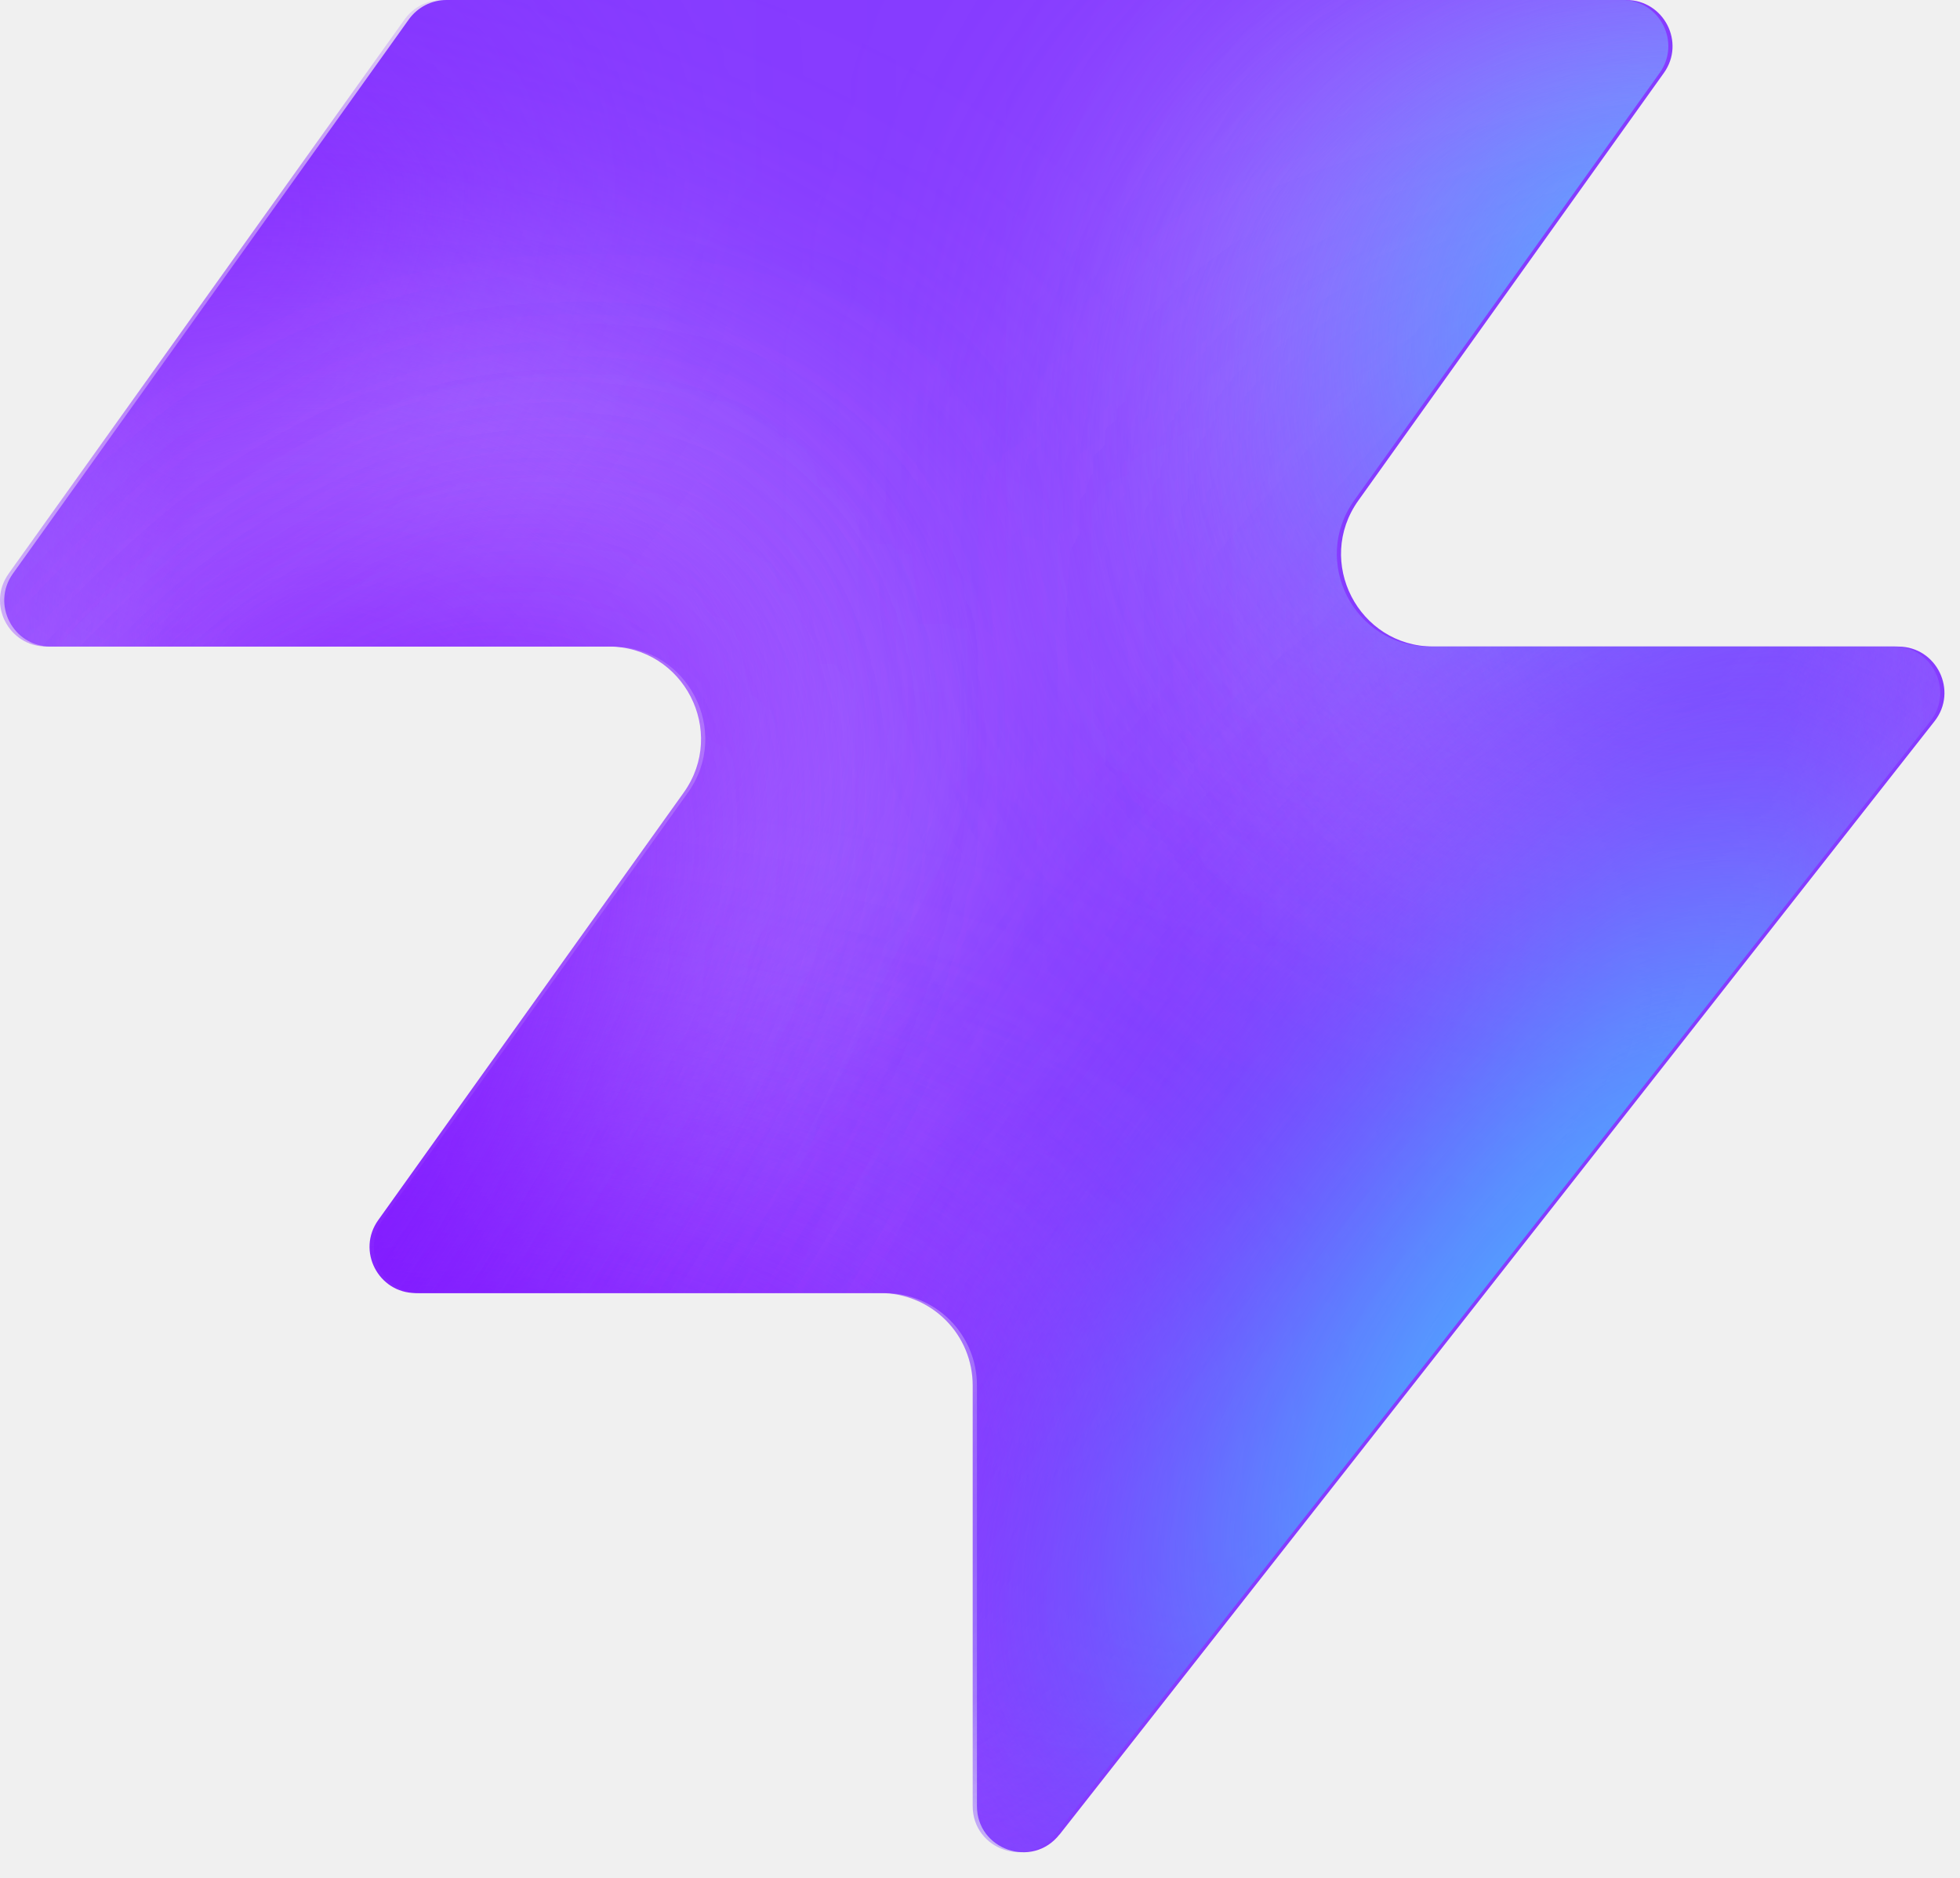
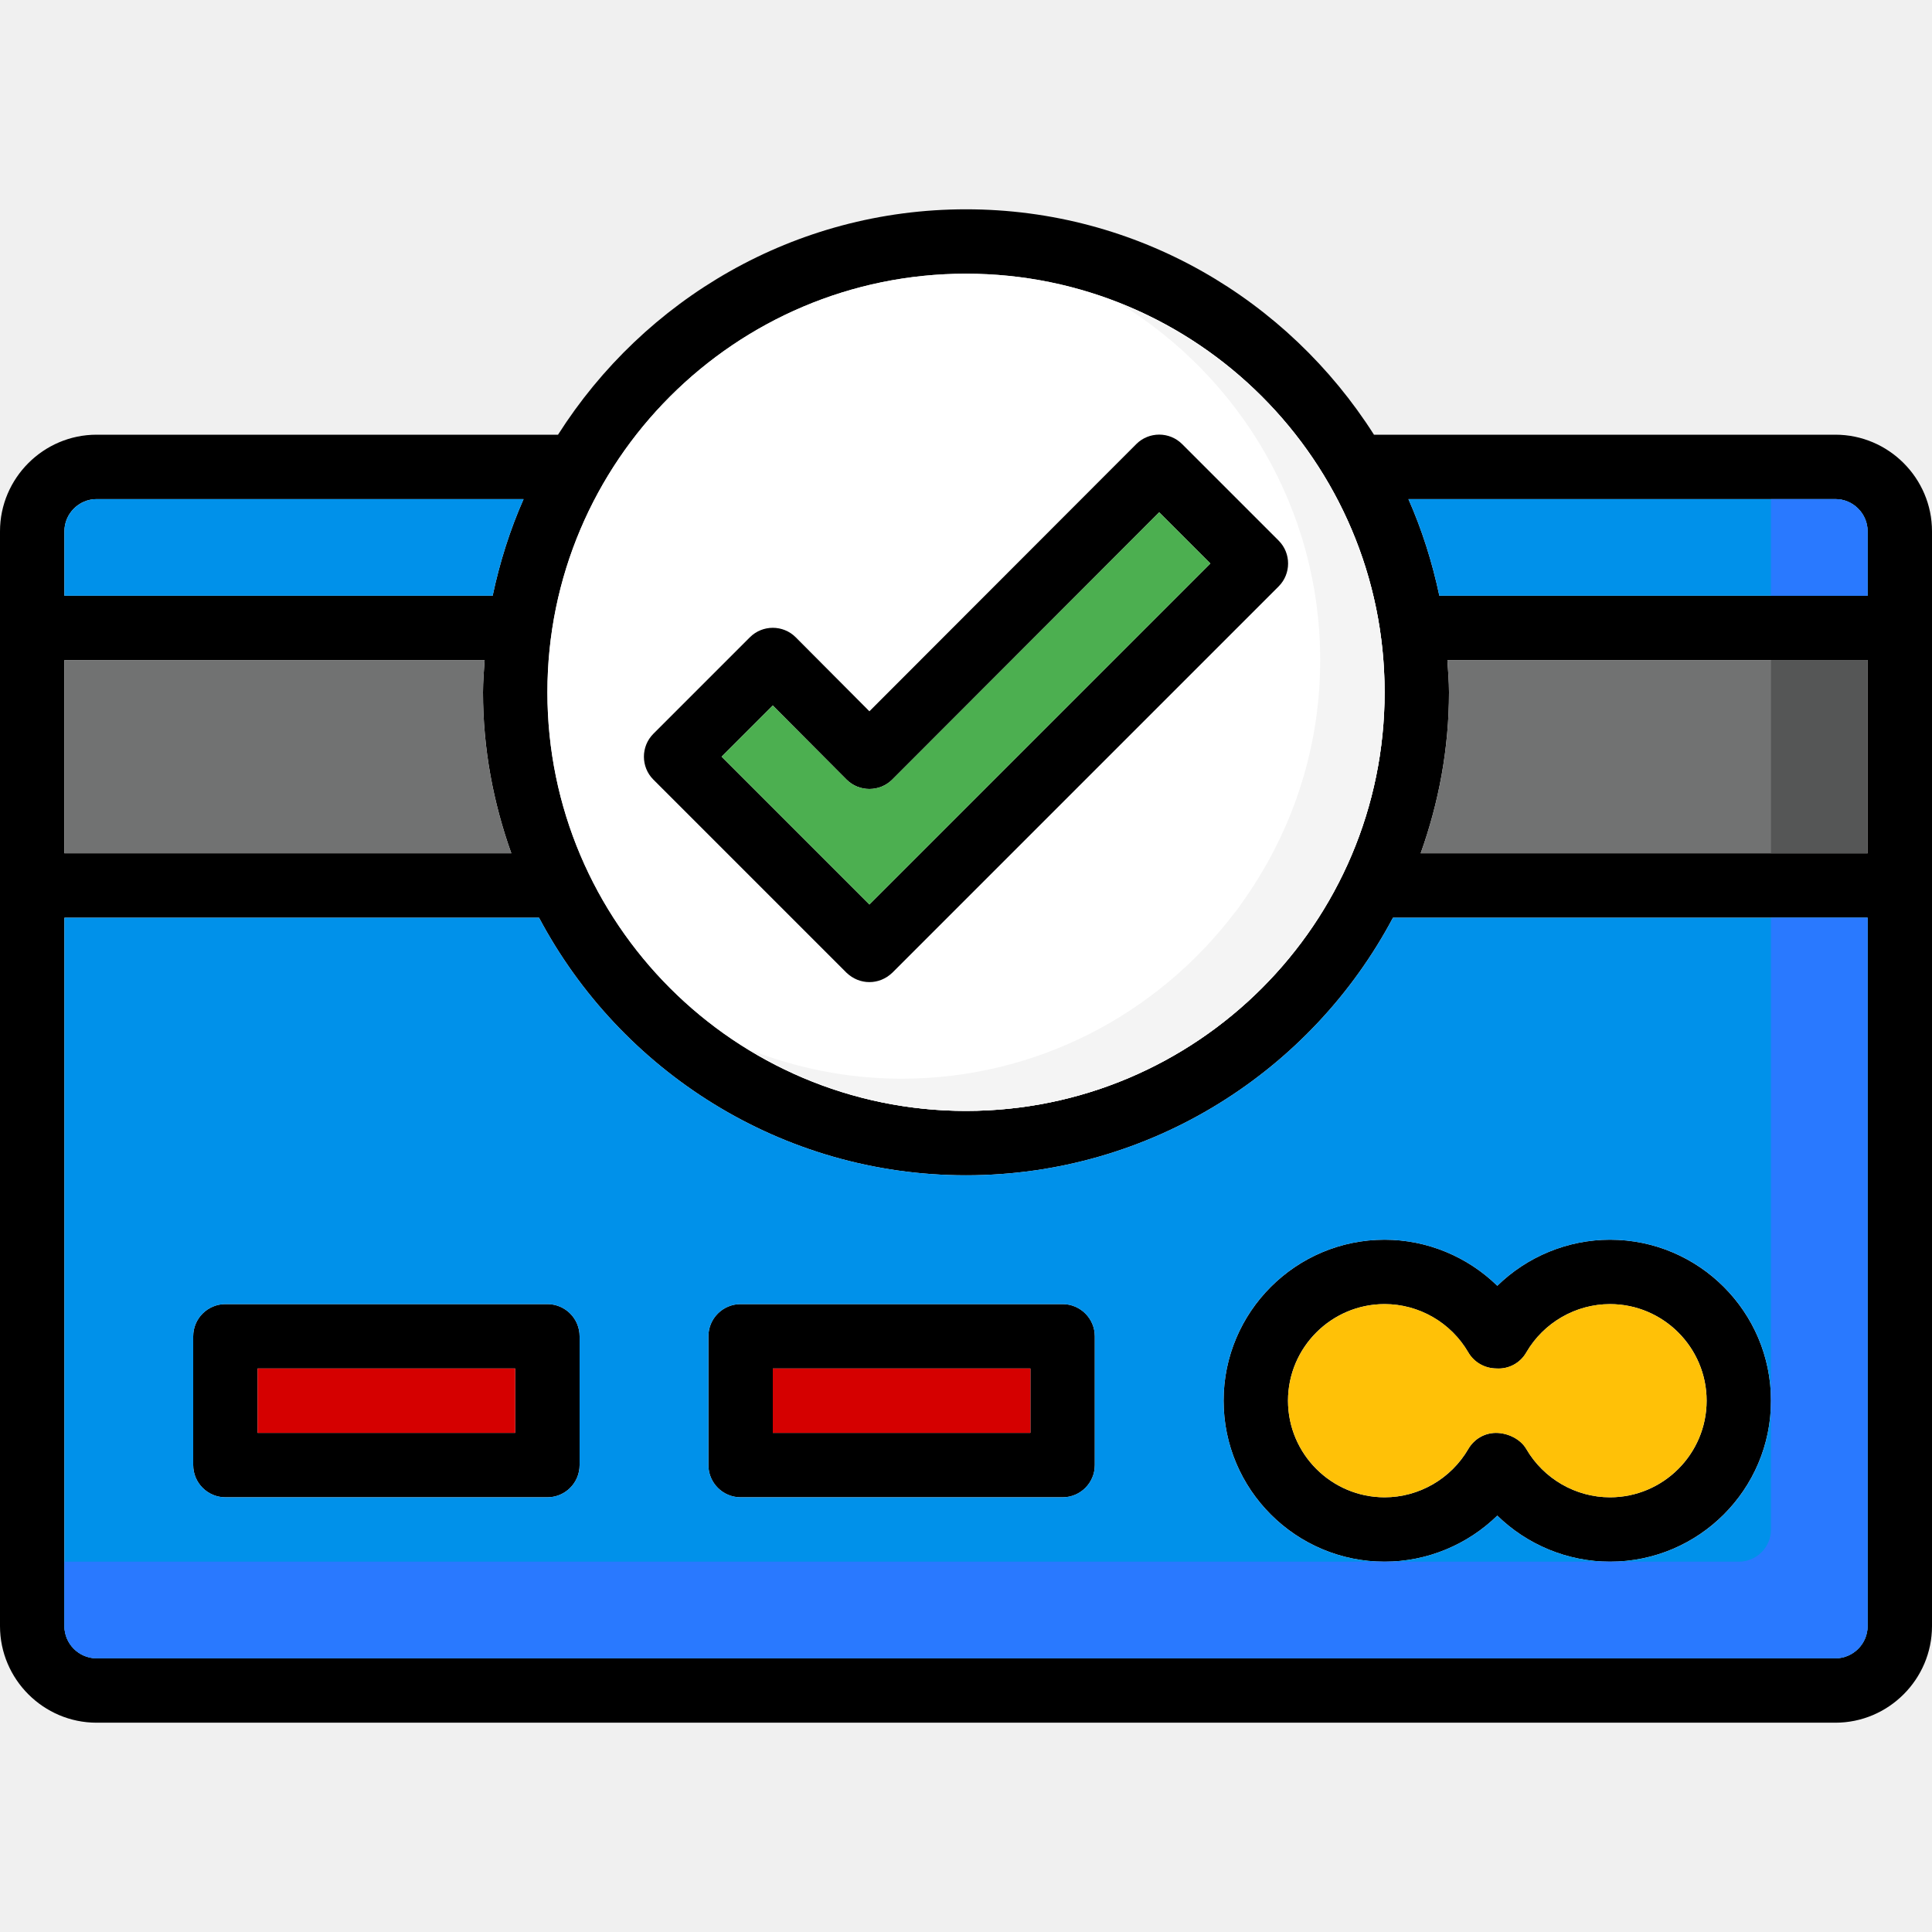
- <svg xmlns="http://www.w3.org/2000/svg" width="48" height="46" fill="none" viewBox="0 0 48 46">
-   <path fill="#863bff" d="M25.946 44.938c-.664.845-2.021.375-2.021-.698V33.937a2.26 2.26 0 0 0-2.262-2.262H10.287c-.92 0-1.456-1.04-.92-1.788l7.48-10.471c1.07-1.497 0-3.578-1.842-3.578H1.237c-.92 0-1.456-1.04-.92-1.788L10.013.474c.214-.297.556-.474.92-.474h28.894c.92 0 1.456 1.04.92 1.788l-7.48 10.471c-1.07 1.498 0 3.579 1.842 3.579h11.377c.943 0 1.473 1.088.89 1.83L25.947 44.94z" style="fill:#863bff;fill:color(display-p3 .525 .23 1);fill-opacity:1" />
-   <mask id="a" width="48" height="46" x="0" y="0" maskUnits="userSpaceOnUse" style="mask-type:alpha">
-     <path fill="#000" d="M25.842 44.938c-.664.844-2.021.375-2.021-.698V33.937a2.26 2.26 0 0 0-2.262-2.262H10.183c-.92 0-1.456-1.04-.92-1.788l7.48-10.471c1.07-1.498 0-3.579-1.842-3.579H1.133c-.92 0-1.456-1.04-.92-1.787L9.91.473c.214-.297.556-.474.92-.474h28.894c.92 0 1.456 1.04.92 1.788l-7.48 10.471c-1.07 1.498 0 3.578 1.842 3.578h11.377c.943 0 1.473 1.088.89 1.832L25.843 44.94z" style="fill:#000;fill-opacity:1" />
-   </mask>
-   <g mask="url(#a)">
-     <g filter="url(#b)">
-       <ellipse cx="5.508" cy="14.704" fill="#ede6ff" rx="5.508" ry="14.704" style="fill:#ede6ff;fill:color(display-p3 .927 .903 1);fill-opacity:1" transform="matrix(.00324 1 1 -.00324 -4.47 31.516)" />
-     </g>
-     <g filter="url(#c)">
-       <ellipse cx="10.399" cy="29.851" fill="#ede6ff" rx="10.399" ry="29.851" style="fill:#ede6ff;fill:color(display-p3 .927 .903 1);fill-opacity:1" transform="matrix(.00324 1 1 -.00324 -39.328 7.883)" />
-     </g>
-     <g filter="url(#d)">
-       <ellipse cx="5.508" cy="30.487" fill="#7e14ff" rx="5.508" ry="30.487" style="fill:#7e14ff;fill:color(display-p3 .492 .077 1);fill-opacity:1" transform="rotate(89.814 -25.913 -14.639)scale(1 -1)" />
-     </g>
-     <g filter="url(#e)">
-       <ellipse cx="5.508" cy="30.599" fill="#7e14ff" rx="5.508" ry="30.599" style="fill:#7e14ff;fill:color(display-p3 .492 .077 1);fill-opacity:1" transform="rotate(89.814 -32.644 -3.334)scale(1 -1)" />
-     </g>
-     <g filter="url(#f)">
-       <ellipse cx="5.508" cy="30.599" fill="#7e14ff" rx="5.508" ry="30.599" style="fill:#7e14ff;fill:color(display-p3 .492 .077 1);fill-opacity:1" transform="matrix(.00324 1 1 -.00324 -34.34 30.47)" />
-     </g>
-     <g filter="url(#g)">
-       <ellipse cx="14.072" cy="22.078" fill="#ede6ff" rx="14.072" ry="22.078" style="fill:#ede6ff;fill:color(display-p3 .927 .903 1);fill-opacity:1" transform="rotate(93.35 24.506 48.493)scale(-1 1)" />
-     </g>
-     <g filter="url(#h)">
-       <ellipse cx="3.47" cy="21.501" fill="#7e14ff" rx="3.47" ry="21.501" style="fill:#7e14ff;fill:color(display-p3 .492 .077 1);fill-opacity:1" transform="rotate(89.009 28.708 47.59)scale(-1 1)" />
-     </g>
-     <g filter="url(#i)">
-       <ellipse cx="3.47" cy="21.501" fill="#7e14ff" rx="3.47" ry="21.501" style="fill:#7e14ff;fill:color(display-p3 .492 .077 1);fill-opacity:1" transform="rotate(89.009 28.708 47.59)scale(-1 1)" />
-     </g>
-     <g filter="url(#j)">
-       <ellipse cx=".387" cy="8.972" fill="#7e14ff" rx="4.407" ry="29.108" style="fill:#7e14ff;fill:color(display-p3 .492 .077 1);fill-opacity:1" transform="rotate(39.51 .387 8.972)" />
-     </g>
-     <g filter="url(#k)">
-       <ellipse cx="47.523" cy="-6.092" fill="#7e14ff" rx="4.407" ry="29.108" style="fill:#7e14ff;fill:color(display-p3 .492 .077 1);fill-opacity:1" transform="rotate(37.892 47.523 -6.092)" />
-     </g>
-     <g filter="url(#l)">
-       <ellipse cx="41.412" cy="6.333" fill="#47bfff" rx="5.971" ry="9.665" style="fill:#47bfff;fill:color(display-p3 .28 .748 1);fill-opacity:1" transform="rotate(37.892 41.412 6.333)" />
-     </g>
-     <g filter="url(#m)">
-       <ellipse cx="-1.879" cy="38.332" fill="#7e14ff" rx="4.407" ry="29.108" style="fill:#7e14ff;fill:color(display-p3 .492 .077 1);fill-opacity:1" transform="rotate(37.892 -1.88 38.332)" />
-     </g>
-     <g filter="url(#n)">
-       <ellipse cx="-1.879" cy="38.332" fill="#7e14ff" rx="4.407" ry="29.108" style="fill:#7e14ff;fill:color(display-p3 .492 .077 1);fill-opacity:1" transform="rotate(37.892 -1.88 38.332)" />
-     </g>
-     <g filter="url(#o)">
-       <ellipse cx="35.651" cy="29.907" fill="#7e14ff" rx="4.407" ry="29.108" style="fill:#7e14ff;fill:color(display-p3 .492 .077 1);fill-opacity:1" transform="rotate(37.892 35.651 29.907)" />
-     </g>
-     <g filter="url(#p)">
-       <ellipse cx="38.418" cy="32.4" fill="#47bfff" rx="5.971" ry="15.297" style="fill:#47bfff;fill:color(display-p3 .28 .748 1);fill-opacity:1" transform="rotate(37.892 38.418 32.4)" />
-     </g>
+ <svg xmlns="http://www.w3.org/2000/svg" version="1.1" id="Layer_1" viewBox="0 0 512 512" xml:space="preserve">
+   <path d="M486.4,115.2H364.117C341.333,79.36,301.483,55.467,256,55.467S170.667,79.36,147.883,115.2H25.6  C11.52,115.2,0,126.72,0,140.8v290.133c0,14.08,11.52,25.6,25.6,25.6h460.8c14.08,0,25.6-11.52,25.6-25.6V140.8  C512,126.72,500.48,115.2,486.4,115.2z M256,72.533c61.184,0,110.933,49.749,110.933,110.933S317.184,294.4,256,294.4  s-110.933-49.749-110.933-110.933S194.816,72.533,256,72.533z M17.067,140.8c0-4.693,3.84-8.533,8.533-8.533h113.152  c-3.584,8.107-6.315,16.725-8.192,25.6H17.067V140.8z M17.067,174.933h111.36c-0.171,2.816-0.427,5.632-0.427,8.533  c0,15.019,2.731,29.269,7.509,42.667H17.067V174.933z M494.933,430.933c0,4.693-3.84,8.533-8.533,8.533H25.6  c-4.693,0-8.533-3.84-8.533-8.533V243.2h125.781c21.504,40.533,64.171,68.267,113.152,68.267s91.648-27.733,113.152-68.267h125.781  V430.933z M494.933,226.133H376.491c4.779-13.397,7.509-27.648,7.509-42.667c0-2.901-0.256-5.717-0.427-8.533h111.36V226.133z   M494.933,157.867H381.44c-1.877-8.875-4.608-17.493-8.192-25.6H486.4c4.693,0,8.533,3.84,8.533,8.533V157.867z" />
+   <path style="fill:#FFFFFF;" d="M256,72.533c-61.184,0-110.933,49.749-110.933,110.933S194.816,294.4,256,294.4  s110.933-49.749,110.933-110.933S317.184,72.533,256,72.533z M236.459,257.792c-1.707,1.621-3.84,2.475-6.059,2.475  c-2.219,0-4.352-0.853-6.059-2.475l-51.2-51.2c-3.328-3.328-3.328-8.789,0-12.117l25.6-25.6c3.328-3.328,8.789-3.328,12.117,0  l19.541,19.627l70.741-70.827c3.328-3.328,8.789-3.328,12.117,0l25.6,25.6c3.328,3.328,3.328,8.789,0,12.117L236.459,257.792z" />
+   <path d="M426.667,328.533c-11.273,0-21.982,4.506-29.867,12.211c-7.885-7.706-18.594-12.211-29.867-12.211  c-23.526,0-42.667,19.14-42.667,42.667s19.14,42.667,42.667,42.667c11.273,0,21.982-4.506,29.867-12.211  c7.885,7.706,18.594,12.211,29.867,12.211c23.526,0,42.667-19.14,42.667-42.667S450.193,328.533,426.667,328.533z M426.667,396.8  c-9.114,0-17.613-4.907-22.187-12.809c-1.527-2.645-4.924-4.258-7.979-4.258c-0.043,0-0.085,0-0.119,0  c-3.012,0.043-5.769,1.664-7.27,4.267c-4.565,7.893-13.065,12.8-22.178,12.8c-14.114,0-25.6-11.486-25.6-25.6s11.486-25.6,25.6-25.6  c9.105,0,17.604,4.907,22.178,12.8c1.604,2.773,4.386,4.241,7.509,4.258c3.14,0.213,6.212-1.365,7.868-4.25  c4.565-7.893,13.065-12.8,22.187-12.8c14.114,0,25.6,11.486,25.6,25.6C452.275,385.323,440.781,396.8,426.667,396.8z" />
+   <path d="M281.6,345.6h-85.333c-4.719,0-8.533,3.823-8.533,8.533v34.133c0,4.71,3.814,8.533,8.533,8.533H281.6  c4.719,0,8.533-3.823,8.533-8.533v-34.133C290.133,349.423,286.319,345.6,281.6,345.6z M273.067,379.733H204.8v-17.067h68.267  V379.733z" />
+   <path d="M145.067,345.6H59.733c-4.719,0-8.533,3.823-8.533,8.533v34.133c0,4.71,3.814,8.533,8.533,8.533h85.333  c4.719,0,8.533-3.823,8.533-8.533v-34.133C153.6,349.423,149.786,345.6,145.067,345.6z M136.533,379.733H68.267v-17.067h68.267  V379.733z" />
+   <path d="M338.859,143.275l-25.6-25.6c-3.328-3.328-8.789-3.328-12.117,0L230.4,188.501l-19.541-19.627  c-3.328-3.328-8.789-3.328-12.117,0l-25.6,25.6c-3.328,3.328-3.328,8.789,0,12.117l51.2,51.2c1.707,1.621,3.84,2.475,6.059,2.475  c2.219,0,4.352-0.853,6.059-2.475l102.4-102.4C342.187,152.064,342.187,146.603,338.859,143.275z M230.4,239.701l-39.168-39.168  l13.568-13.568l19.541,19.627c3.328,3.328,8.789,3.328,12.117,0l70.741-70.827l13.568,13.568L230.4,239.701z" />
+   <path style="fill:#4CAF50;" d="M320.768,149.333L230.4,239.701l-39.168-39.168l13.568-13.568l19.541,19.627  c3.328,3.328,8.789,3.328,12.117,0l70.741-70.827L320.768,149.333z" />
+   <path style="fill:#0091EA;" d="M494.933,140.8v17.067H381.44c-1.877-8.875-4.608-17.493-8.192-25.6H486.4  C491.093,132.267,494.933,136.107,494.933,140.8z" />
+   <path style="fill:#717272;" d="M494.933,174.933v51.2H376.491c4.779-13.397,7.509-27.648,7.509-42.667  c0-2.901-0.256-5.717-0.427-8.533H494.933z" />
+   <path style="fill:#0091EA;" d="M138.752,132.267c-3.584,8.107-6.315,16.725-8.192,25.6H17.067V140.8c0-4.693,3.84-8.533,8.533-8.533  H138.752z" />
+   <path style="fill:#717272;" d="M135.509,226.133H17.067v-51.2h111.36c-0.171,2.816-0.427,5.632-0.427,8.533  C128,198.485,130.731,212.736,135.509,226.133z" />
+   <path style="fill:#0091EA;" d="M369.152,243.2c-21.504,40.533-64.171,68.267-113.152,68.267s-91.648-27.733-113.152-68.267H17.067  v187.733c0,4.693,3.84,8.533,8.533,8.533h460.8c4.693,0,8.533-3.84,8.533-8.533V243.2H369.152z M153.6,388.267  c0,4.693-3.84,8.533-8.533,8.533H59.733c-4.693,0-8.533-3.84-8.533-8.533v-34.133c0-4.693,3.84-8.533,8.533-8.533h85.333  c4.693,0,8.533,3.84,8.533,8.533V388.267z M290.133,388.267c0,4.693-3.84,8.533-8.533,8.533h-85.333  c-4.693,0-8.533-3.84-8.533-8.533v-34.133c0-4.693,3.84-8.533,8.533-8.533H281.6c4.693,0,8.533,3.84,8.533,8.533V388.267z   M426.667,413.867c-11.264,0-22.016-4.523-29.867-12.203c-7.851,7.68-18.603,12.203-29.867,12.203  c-23.552,0-42.667-19.115-42.667-42.667c0-23.552,19.115-42.667,42.667-42.667c11.264,0,22.016,4.523,29.867,12.203  c7.851-7.68,18.603-12.203,29.867-12.203c23.552,0,42.667,19.115,42.667,42.667C469.333,394.752,450.219,413.867,426.667,413.867z" />
+   <path style="fill:#FFC107;" d="M452.267,371.2c0,14.08-11.52,25.6-25.6,25.6c-9.131,0-17.579-4.949-22.187-12.8  c-1.536-2.645-4.949-4.267-8.021-4.267c0,0,0,0-0.085,0c-2.987,0-5.717,1.621-7.253,4.267c-4.608,7.851-13.056,12.8-22.187,12.8  c-14.08,0-25.6-11.52-25.6-25.6s11.52-25.6,25.6-25.6c9.131,0,17.579,4.864,22.187,12.8c1.621,2.731,4.608,4.267,7.509,4.267  c3.072,0.171,6.229-1.365,7.851-4.267c4.608-7.851,13.056-12.8,22.187-12.8C440.747,345.6,452.267,357.12,452.267,371.2z" />
+   <g>
+     <rect x="204.8" y="362.667" style="fill:#D50000;" width="68.267" height="17.067" />
+     <rect x="68.267" y="362.667" style="fill:#D50000;" width="68.267" height="17.067" />
  </g>
-   <defs>
-     <filter id="b" width="60.045" height="41.654" x="-19.77" y="16.149" color-interpolation-filters="sRGB" filterUnits="userSpaceOnUse">
-       <feFlood flood-opacity="0" result="BackgroundImageFix" />
-       <feBlend in="SourceGraphic" in2="BackgroundImageFix" result="shape" />
-       <feGaussianBlur result="effect1_foregroundBlur_2002_17158" stdDeviation="7.659" />
-     </filter>
-     <filter id="c" width="90.34" height="51.437" x="-54.613" y="-7.533" color-interpolation-filters="sRGB" filterUnits="userSpaceOnUse">
-       <feFlood flood-opacity="0" result="BackgroundImageFix" />
-       <feBlend in="SourceGraphic" in2="BackgroundImageFix" result="shape" />
-       <feGaussianBlur result="effect1_foregroundBlur_2002_17158" stdDeviation="7.659" />
-     </filter>
-     <filter id="d" width="79.355" height="29.4" x="-49.64" y="2.03" color-interpolation-filters="sRGB" filterUnits="userSpaceOnUse">
-       <feFlood flood-opacity="0" result="BackgroundImageFix" />
-       <feBlend in="SourceGraphic" in2="BackgroundImageFix" result="shape" />
-       <feGaussianBlur result="effect1_foregroundBlur_2002_17158" stdDeviation="4.596" />
-     </filter>
-     <filter id="e" width="79.579" height="29.4" x="-45.045" y="20.029" color-interpolation-filters="sRGB" filterUnits="userSpaceOnUse">
-       <feFlood flood-opacity="0" result="BackgroundImageFix" />
-       <feBlend in="SourceGraphic" in2="BackgroundImageFix" result="shape" />
-       <feGaussianBlur result="effect1_foregroundBlur_2002_17158" stdDeviation="4.596" />
-     </filter>
-     <filter id="f" width="79.579" height="29.4" x="-43.513" y="21.178" color-interpolation-filters="sRGB" filterUnits="userSpaceOnUse">
-       <feFlood flood-opacity="0" result="BackgroundImageFix" />
-       <feBlend in="SourceGraphic" in2="BackgroundImageFix" result="shape" />
-       <feGaussianBlur result="effect1_foregroundBlur_2002_17158" stdDeviation="4.596" />
-     </filter>
-     <filter id="g" width="74.749" height="58.852" x="15.756" y="-17.901" color-interpolation-filters="sRGB" filterUnits="userSpaceOnUse">
-       <feFlood flood-opacity="0" result="BackgroundImageFix" />
-       <feBlend in="SourceGraphic" in2="BackgroundImageFix" result="shape" />
-       <feGaussianBlur result="effect1_foregroundBlur_2002_17158" stdDeviation="7.659" />
-     </filter>
-     <filter id="h" width="61.377" height="25.362" x="23.548" y="2.284" color-interpolation-filters="sRGB" filterUnits="userSpaceOnUse">
-       <feFlood flood-opacity="0" result="BackgroundImageFix" />
-       <feBlend in="SourceGraphic" in2="BackgroundImageFix" result="shape" />
-       <feGaussianBlur result="effect1_foregroundBlur_2002_17158" stdDeviation="4.596" />
-     </filter>
-     <filter id="i" width="61.377" height="25.362" x="23.548" y="2.284" color-interpolation-filters="sRGB" filterUnits="userSpaceOnUse">
-       <feFlood flood-opacity="0" result="BackgroundImageFix" />
-       <feBlend in="SourceGraphic" in2="BackgroundImageFix" result="shape" />
-       <feGaussianBlur result="effect1_foregroundBlur_2002_17158" stdDeviation="4.596" />
-     </filter>
-     <filter id="j" width="56.045" height="63.649" x="-27.636" y="-22.853" color-interpolation-filters="sRGB" filterUnits="userSpaceOnUse">
-       <feFlood flood-opacity="0" result="BackgroundImageFix" />
-       <feBlend in="SourceGraphic" in2="BackgroundImageFix" result="shape" />
-       <feGaussianBlur result="effect1_foregroundBlur_2002_17158" stdDeviation="4.596" />
-     </filter>
-     <filter id="k" width="54.814" height="64.646" x="20.116" y="-38.415" color-interpolation-filters="sRGB" filterUnits="userSpaceOnUse">
-       <feFlood flood-opacity="0" result="BackgroundImageFix" />
-       <feBlend in="SourceGraphic" in2="BackgroundImageFix" result="shape" />
-       <feGaussianBlur result="effect1_foregroundBlur_2002_17158" stdDeviation="4.596" />
-     </filter>
-     <filter id="l" width="33.541" height="35.313" x="24.641" y="-11.323" color-interpolation-filters="sRGB" filterUnits="userSpaceOnUse">
-       <feFlood flood-opacity="0" result="BackgroundImageFix" />
-       <feBlend in="SourceGraphic" in2="BackgroundImageFix" result="shape" />
-       <feGaussianBlur result="effect1_foregroundBlur_2002_17158" stdDeviation="4.596" />
-     </filter>
-     <filter id="m" width="54.814" height="64.646" x="-29.286" y="6.009" color-interpolation-filters="sRGB" filterUnits="userSpaceOnUse">
-       <feFlood flood-opacity="0" result="BackgroundImageFix" />
-       <feBlend in="SourceGraphic" in2="BackgroundImageFix" result="shape" />
-       <feGaussianBlur result="effect1_foregroundBlur_2002_17158" stdDeviation="4.596" />
-     </filter>
-     <filter id="n" width="54.814" height="64.646" x="-29.286" y="6.009" color-interpolation-filters="sRGB" filterUnits="userSpaceOnUse">
-       <feFlood flood-opacity="0" result="BackgroundImageFix" />
-       <feBlend in="SourceGraphic" in2="BackgroundImageFix" result="shape" />
-       <feGaussianBlur result="effect1_foregroundBlur_2002_17158" stdDeviation="4.596" />
-     </filter>
-     <filter id="o" width="54.814" height="64.646" x="8.244" y="-2.416" color-interpolation-filters="sRGB" filterUnits="userSpaceOnUse">
-       <feFlood flood-opacity="0" result="BackgroundImageFix" />
-       <feBlend in="SourceGraphic" in2="BackgroundImageFix" result="shape" />
-       <feGaussianBlur result="effect1_foregroundBlur_2002_17158" stdDeviation="4.596" />
-     </filter>
-     <filter id="p" width="39.409" height="43.623" x="18.713" y="10.588" color-interpolation-filters="sRGB" filterUnits="userSpaceOnUse">
-       <feFlood flood-opacity="0" result="BackgroundImageFix" />
-       <feBlend in="SourceGraphic" in2="BackgroundImageFix" result="shape" />
-       <feGaussianBlur result="effect1_foregroundBlur_2002_17158" stdDeviation="4.596" />
-     </filter>
-   </defs>
+   <g>
+     <path style="fill:#2979FF;" d="M469.333,243.2v162.133c0,4.693-3.84,8.533-8.533,8.533H17.067v17.067   c0,4.693,3.84,8.533,8.533,8.533h460.8c4.693,0,8.533-3.84,8.533-8.533V243.2H469.333z" />
+     <path style="fill:#2979FF;" d="M486.4,132.267h-17.067v25.6h25.6V140.8C494.933,136.107,491.093,132.267,486.4,132.267z" />
+   </g>
+   <rect x="469.333" y="174.933" style="fill:#555656;" width="25.6" height="51.2" />
+   <path style="fill:#F4F4F4;" d="M296.559,80.316c31.906,19.499,53.308,54.554,53.308,94.618c0,24.218-7.885,46.575-21.103,64.836  c-0.529,0.828-1.135,1.579-1.749,2.347c-20.284,26.53-52.164,43.75-88.081,43.75c-14.327,0-27.972-2.816-40.559-7.782  C215.194,288.367,234.88,294.4,256,294.4c61.184,0,110.933-49.749,110.933-110.933C366.933,136.61,337.707,96.546,296.559,80.316z" />
</svg>
